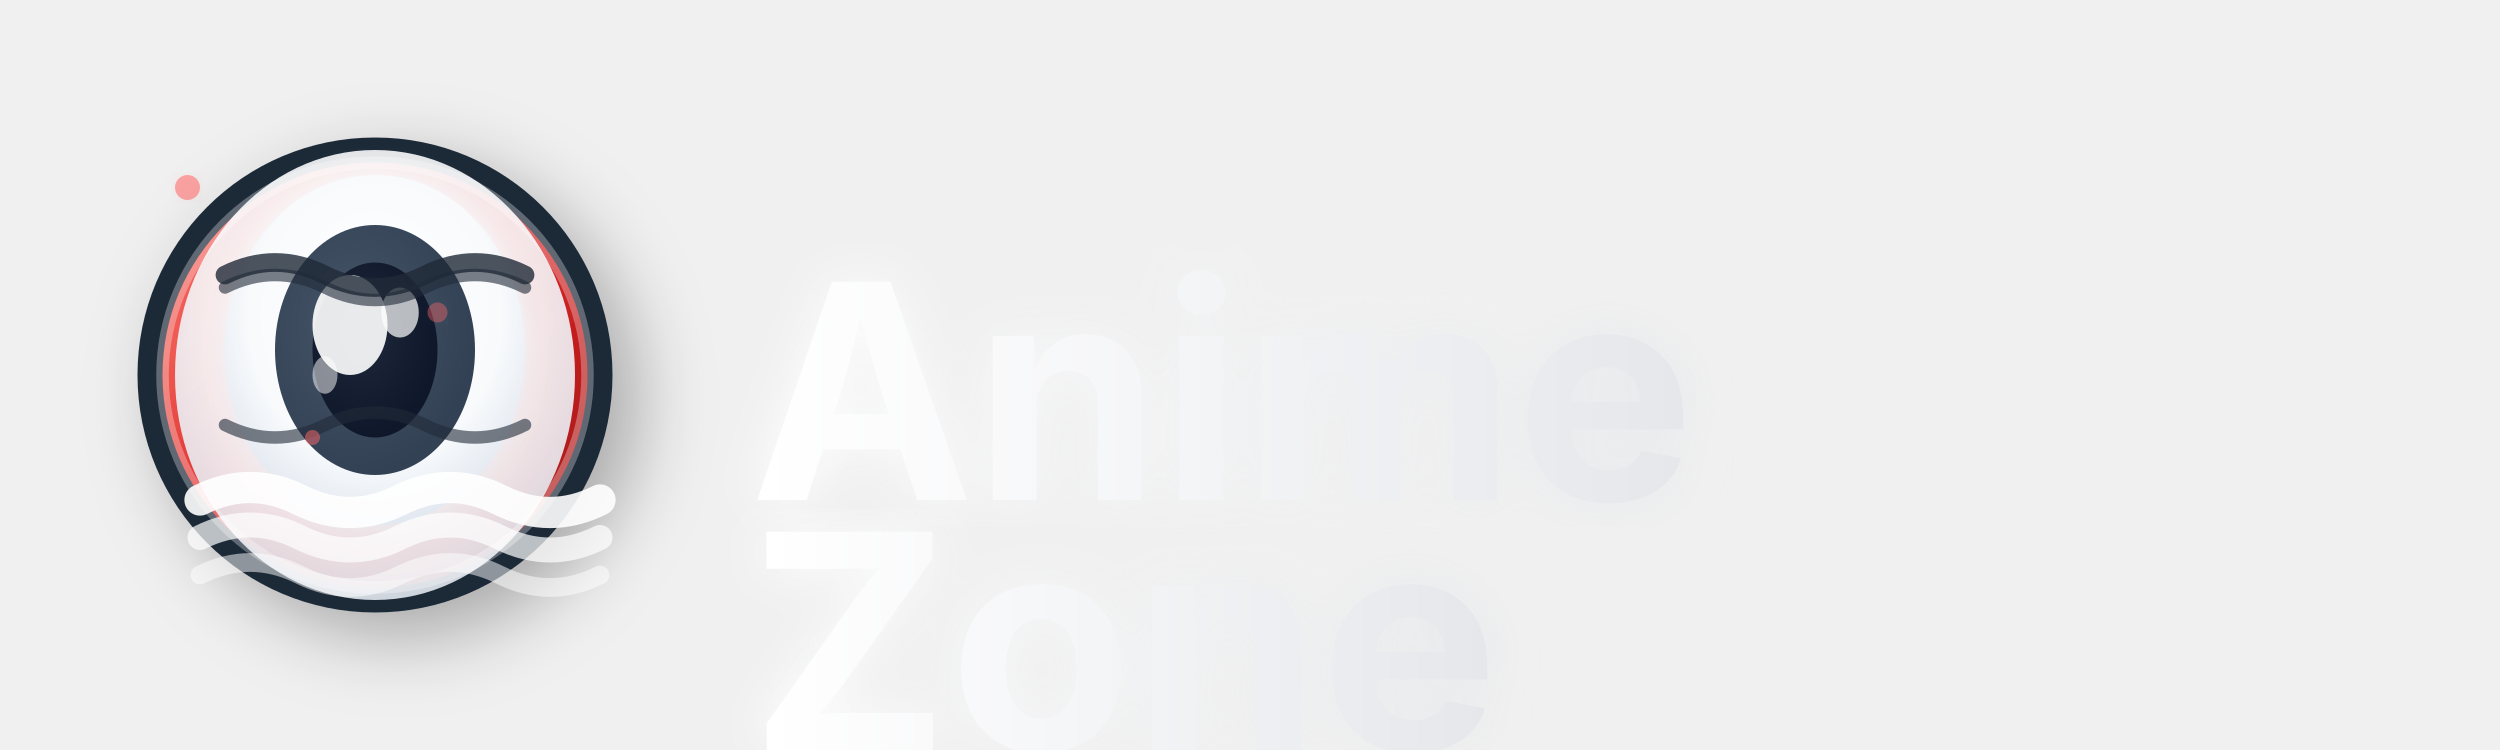
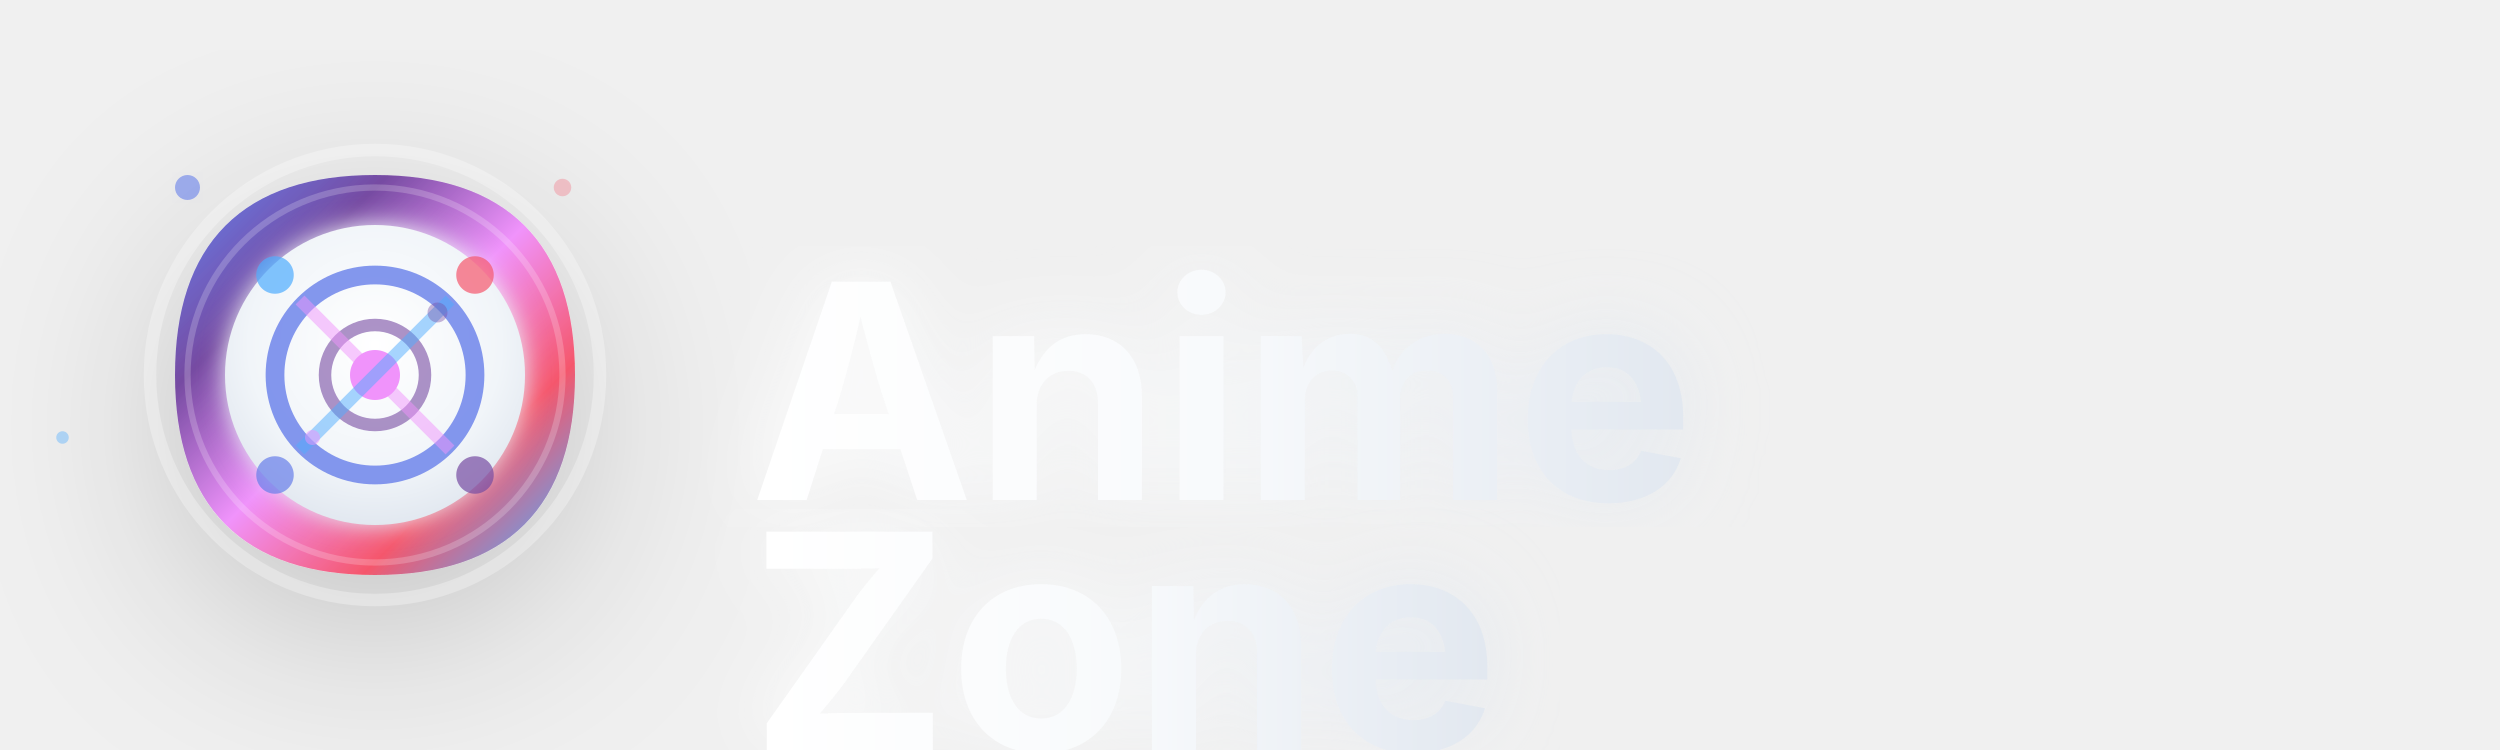
<svg xmlns="http://www.w3.org/2000/svg" width="200" height="60" viewBox="0 0 200 60">
  <defs>
-     <linearGradient id="logoGradient" x1="0%" y1="0%" x2="100%" y2="100%">
-       <stop offset="0%" style="stop-color:#ff6b6b;stop-opacity:1" />
-       <stop offset="25%" style="stop-color:#ee5a52;stop-opacity:1" />
-       <stop offset="50%" style="stop-color:#dc2626;stop-opacity:1" />
-       <stop offset="75%" style="stop-color:#b91c1c;stop-opacity:1" />
-       <stop offset="100%" style="stop-color:#991b1b;stop-opacity:1" />
+     <linearGradient id="modernGradient" x1="0%" y1="0%" x2="100%" y2="100%">
+       <stop offset="0%" style="stop-color:#667eea;stop-opacity:1" />
+       <stop offset="25%" style="stop-color:#764ba2;stop-opacity:1" />
+       <stop offset="50%" style="stop-color:#f093fb;stop-opacity:1" />
+       <stop offset="75%" style="stop-color:#f5576c;stop-opacity:1" />
+       <stop offset="100%" style="stop-color:#4facfe;stop-opacity:1" />
    </linearGradient>
    <linearGradient id="textGradient" x1="0%" y1="0%" x2="100%" y2="0%">
      <stop offset="0%" style="stop-color:#ffffff;stop-opacity:1" />
-       <stop offset="50%" style="stop-color:#f3f4f6;stop-opacity:1" />
-       <stop offset="100%" style="stop-color:#e5e7eb;stop-opacity:1" />
+       <stop offset="50%" style="stop-color:#f8fafc;stop-opacity:1" />
+       <stop offset="100%" style="stop-color:#e2e8f0;stop-opacity:1" />
    </linearGradient>
-     <radialGradient id="eyeGradient" cx="50%" cy="40%" r="60%">
+     <radialGradient id="iconGradient" cx="50%" cy="40%" r="60%">
      <stop offset="0%" style="stop-color:#ffffff;stop-opacity:1" />
-       <stop offset="70%" style="stop-color:#f8fafc;stop-opacity:1" />
+       <stop offset="70%" style="stop-color:#f1f5f9;stop-opacity:1" />
      <stop offset="100%" style="stop-color:#e2e8f0;stop-opacity:1" />
    </radialGradient>
-     <radialGradient id="pupilGradient" cx="40%" cy="40%" r="60%">
-       <stop offset="0%" style="stop-color:#1e293b;stop-opacity:1" />
-       <stop offset="100%" style="stop-color:#0f172a;stop-opacity:1" />
-     </radialGradient>
-     <radialGradient id="irisGradient" cx="40%" cy="40%" r="60%">
-       <stop offset="0%" style="stop-color:#475569;stop-opacity:1" />
-       <stop offset="100%" style="stop-color:#334155;stop-opacity:1" />
-     </radialGradient>
-     <filter id="shadow" x="-50%" y="-50%" width="200%" height="200%">
-       <feDropShadow dx="2" dy="2" stdDeviation="3" flood-color="#000000" flood-opacity="0.3" />
+     <filter id="modernShadow" x="-50%" y="-50%" width="200%" height="200%">
+       <feDropShadow dx="0" dy="4" stdDeviation="8" flood-color="#000000" flood-opacity="0.2" />
    </filter>
    <filter id="glow">
-       <feGaussianBlur stdDeviation="2" result="coloredBlur" />
+       <feGaussianBlur stdDeviation="3" result="coloredBlur" />
      <feMerge>
        <feMergeNode in="coloredBlur" />
        <feMergeNode in="SourceGraphic" />
      </feMerge>
    </filter>
-     <filter id="eyeGlow">
+     <filter id="shine">
      <feGaussianBlur stdDeviation="1" result="coloredBlur" />
      <feMerge>
        <feMergeNode in="coloredBlur" />
        <feMergeNode in="SourceGraphic" />
      </feMerge>
    </filter>
  </defs>
  <g transform="translate(10, 10)">
-     <circle cx="20" cy="20" r="18" fill="url(#logoGradient)" stroke="#1f2937" stroke-width="2" filter="url(#shadow)" />
-     <ellipse cx="20" cy="20" rx="16" ry="18" fill="url(#eyeGradient)" opacity="0.9" />
-     <ellipse cx="20" cy="18" rx="12" ry="14" fill="url(#eyeGradient)" filter="url(#eyeGlow)" />
-     <ellipse cx="20" cy="18" rx="8" ry="10" fill="url(#irisGradient)" />
-     <ellipse cx="20" cy="18" rx="5" ry="7" fill="url(#pupilGradient)" />
-     <ellipse cx="18" cy="16" rx="3" ry="4" fill="#ffffff" opacity="0.9" />
-     <ellipse cx="22" cy="15" rx="1.5" ry="2" fill="#ffffff" opacity="0.7" />
-     <ellipse cx="16" cy="20" rx="1" ry="1.5" fill="#ffffff" opacity="0.5" />
-     <path d="M 8 12 Q 12 10, 16 12 Q 20 14, 24 12 Q 28 10, 32 12" stroke="#1f2937" stroke-width="1.5" fill="none" stroke-linecap="round" opacity="0.8" />
-     <path d="M 8 13 Q 12 11, 16 13 Q 20 15, 24 13 Q 28 11, 32 13" stroke="#1f2937" stroke-width="1" fill="none" stroke-linecap="round" opacity="0.6" />
-     <path d="M 8 24 Q 12 26, 16 24 Q 20 22, 24 24 Q 28 26, 32 24" stroke="#1f2937" stroke-width="1" fill="none" stroke-linecap="round" opacity="0.6" />
-     <path d="M 6 30 Q 10 28, 14 30 Q 18 32, 22 30 Q 26 28, 30 30 Q 34 32, 38 30" stroke="#ffffff" stroke-width="2.5" fill="none" stroke-linecap="round" opacity="0.9" />
-     <path d="M 6 33 Q 10 31, 14 33 Q 18 35, 22 33 Q 26 31, 30 33 Q 34 35, 38 33" stroke="#ffffff" stroke-width="2" fill="none" stroke-linecap="round" opacity="0.7" />
-     <path d="M 6 36 Q 10 34, 14 36 Q 18 38, 22 36 Q 26 34, 30 36 Q 34 38, 38 36" stroke="#ffffff" stroke-width="1.5" fill="none" stroke-linecap="round" opacity="0.5" />
-     <circle cx="20" cy="20" r="17" fill="none" stroke="#ffffff" stroke-width="1" opacity="0.3" />
+     <path d="M 20 5 Q 35 5, 35 20 Q 35 35, 20 35 Q 5 35, 5 20 Q 5 5, 20 5 Z" fill="url(#modernGradient)" filter="url(#modernShadow)" stroke="url(#modernGradient)" stroke-width="2" />
+     <g transform="translate(20, 20)">
+       <circle cx="0" cy="0" r="12" fill="url(#iconGradient)" filter="url(#shine)" />
+       <circle cx="0" cy="0" r="8" fill="none" stroke="#667eea" stroke-width="1.5" opacity="0.8" />
+       <circle cx="0" cy="0" r="4" fill="none" stroke="#764ba2" stroke-width="1" opacity="0.6" />
+       <circle cx="0" cy="0" r="2" fill="#f093fb" />
+       <circle cx="-8" cy="-8" r="1.5" fill="#4facfe" opacity="0.7" />
+       <circle cx="8" cy="-8" r="1.5" fill="#f5576c" opacity="0.7" />
+       <circle cx="-8" cy="8" r="1.5" fill="#667eea" opacity="0.7" />
+       <circle cx="8" cy="8" r="1.5" fill="#764ba2" opacity="0.7" />
+       <line x1="-6" y1="-6" x2="6" y2="6" stroke="#f093fb" stroke-width="1" opacity="0.5" />
+       <line x1="6" y1="-6" x2="-6" y2="6" stroke="#4facfe" stroke-width="1" opacity="0.5" />
+     </g>
+     <circle cx="20" cy="20" r="18" fill="none" stroke="#ffffff" stroke-width="1" opacity="0.3" />
+     <circle cx="20" cy="20" r="15" fill="none" stroke="#ffffff" stroke-width="0.5" opacity="0.2" />
  </g>
  <g transform="translate(60, 15)">
    <text x="0" y="25" font-family="Inter, sans-serif" font-size="24" font-weight="700" fill="url(#textGradient)" filter="url(#glow)">
      Anime
    </text>
    <text x="0" y="45" font-family="Inter, sans-serif" font-size="24" font-weight="700" fill="url(#textGradient)" filter="url(#glow)">
      Zone
    </text>
  </g>
-   <circle cx="15" cy="15" r="1" fill="#ff6b6b" opacity="0.6" filter="url(#glow)" />
-   <circle cx="35" cy="25" r="0.8" fill="#ff6b6b" opacity="0.4" filter="url(#glow)" />
-   <circle cx="25" cy="35" r="0.6" fill="#ff6b6b" opacity="0.5" filter="url(#glow)" />
+   <circle cx="15" cy="15" r="1" fill="#667eea" opacity="0.6" filter="url(#glow)" />
+   <circle cx="35" cy="25" r="0.8" fill="#764ba2" opacity="0.4" filter="url(#glow)" />
+   <circle cx="25" cy="35" r="0.6" fill="#f093fb" opacity="0.5" filter="url(#glow)" />
+   <circle cx="45" cy="15" r="0.7" fill="#f5576c" opacity="0.3" filter="url(#glow)" />
+   <circle cx="5" cy="35" r="0.5" fill="#4facfe" opacity="0.4" filter="url(#glow)" />
</svg>
